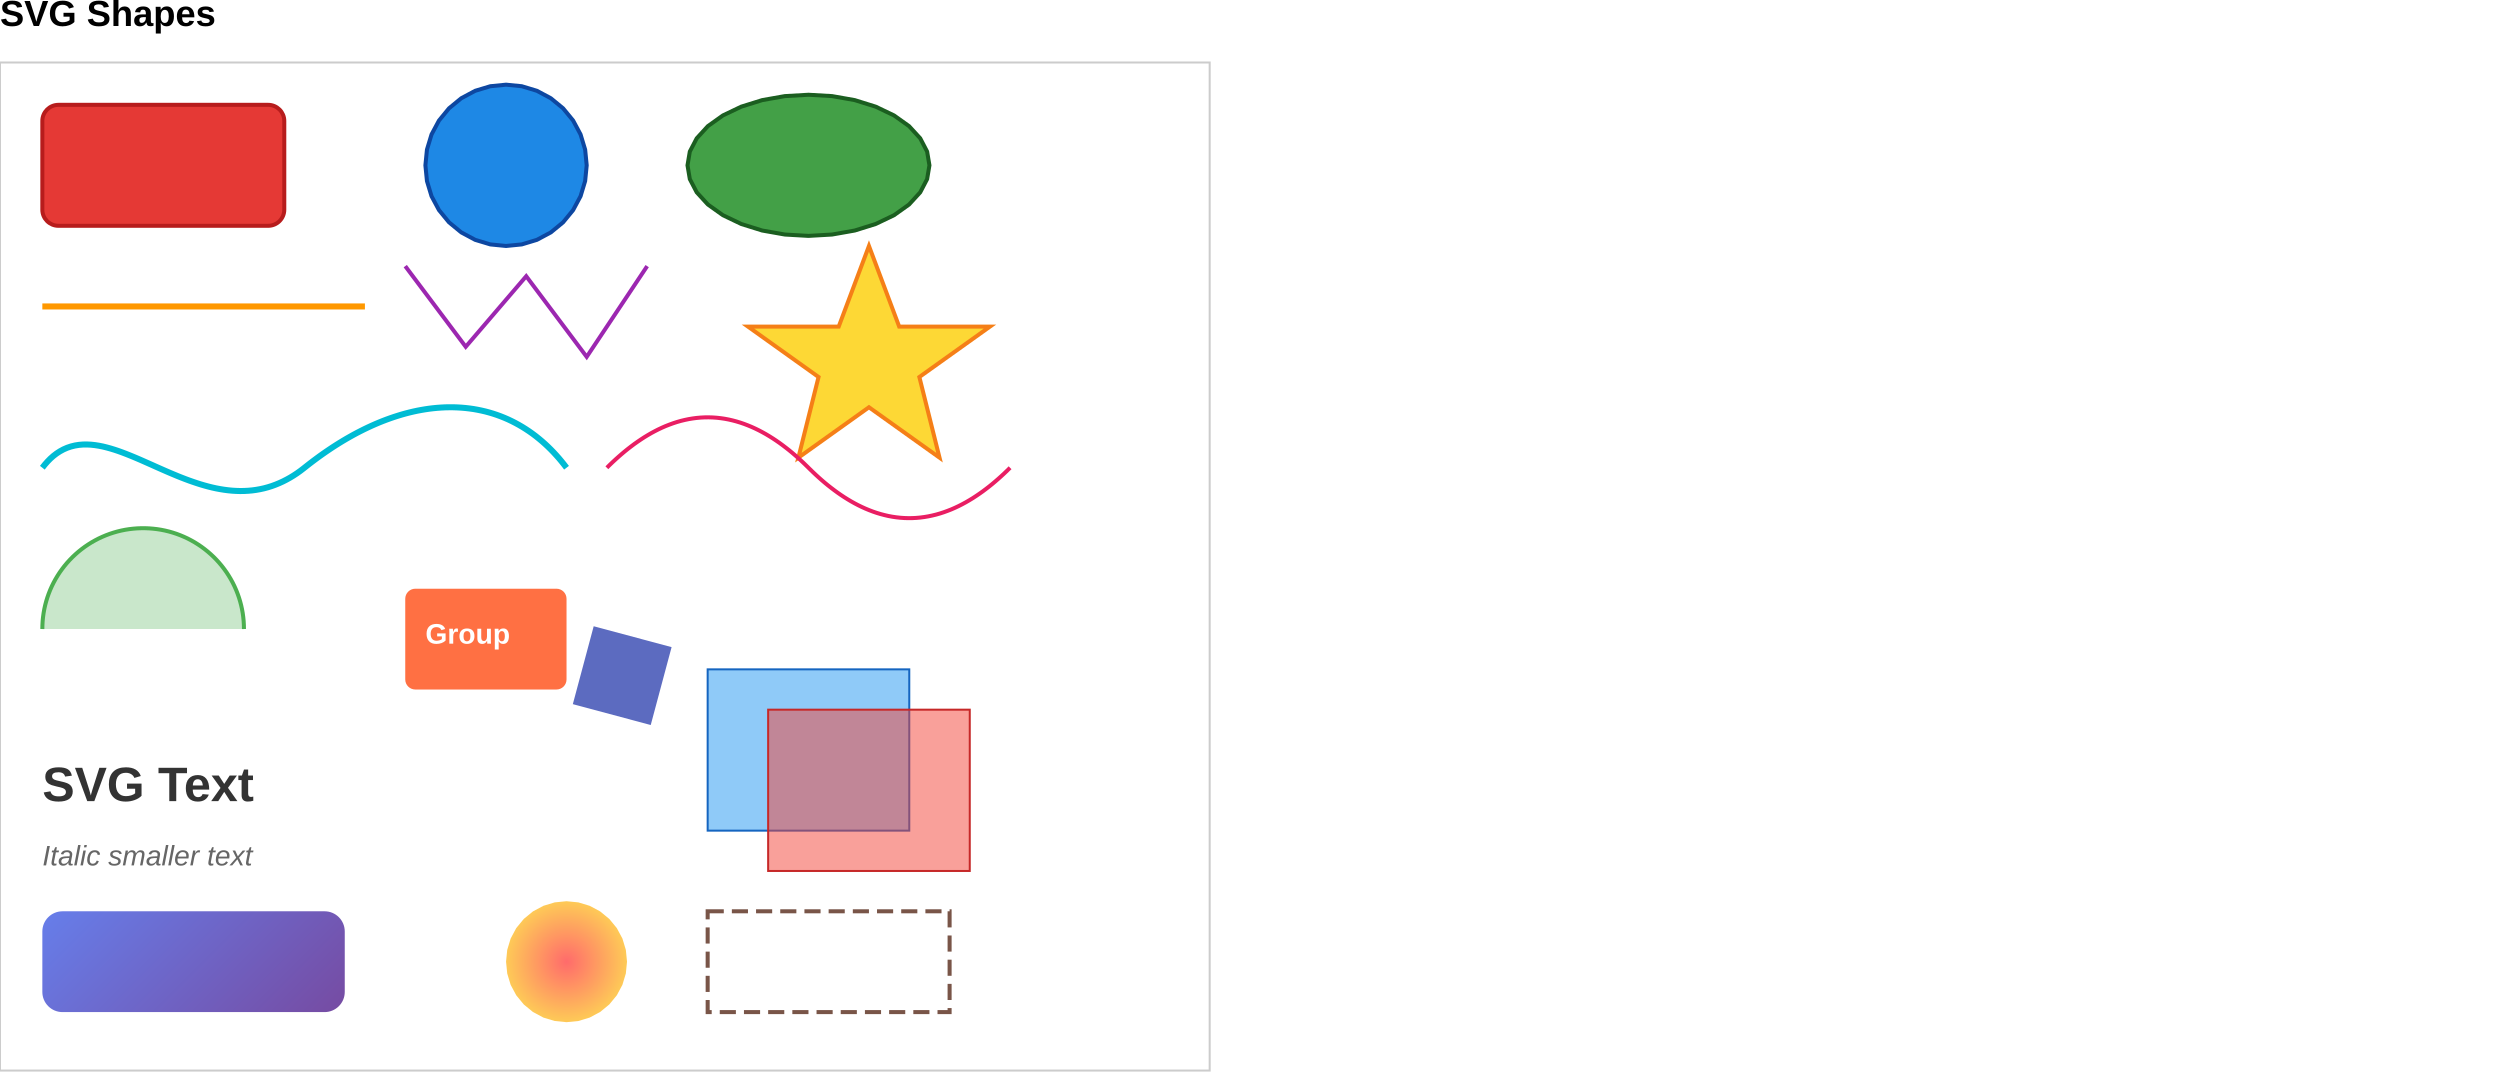
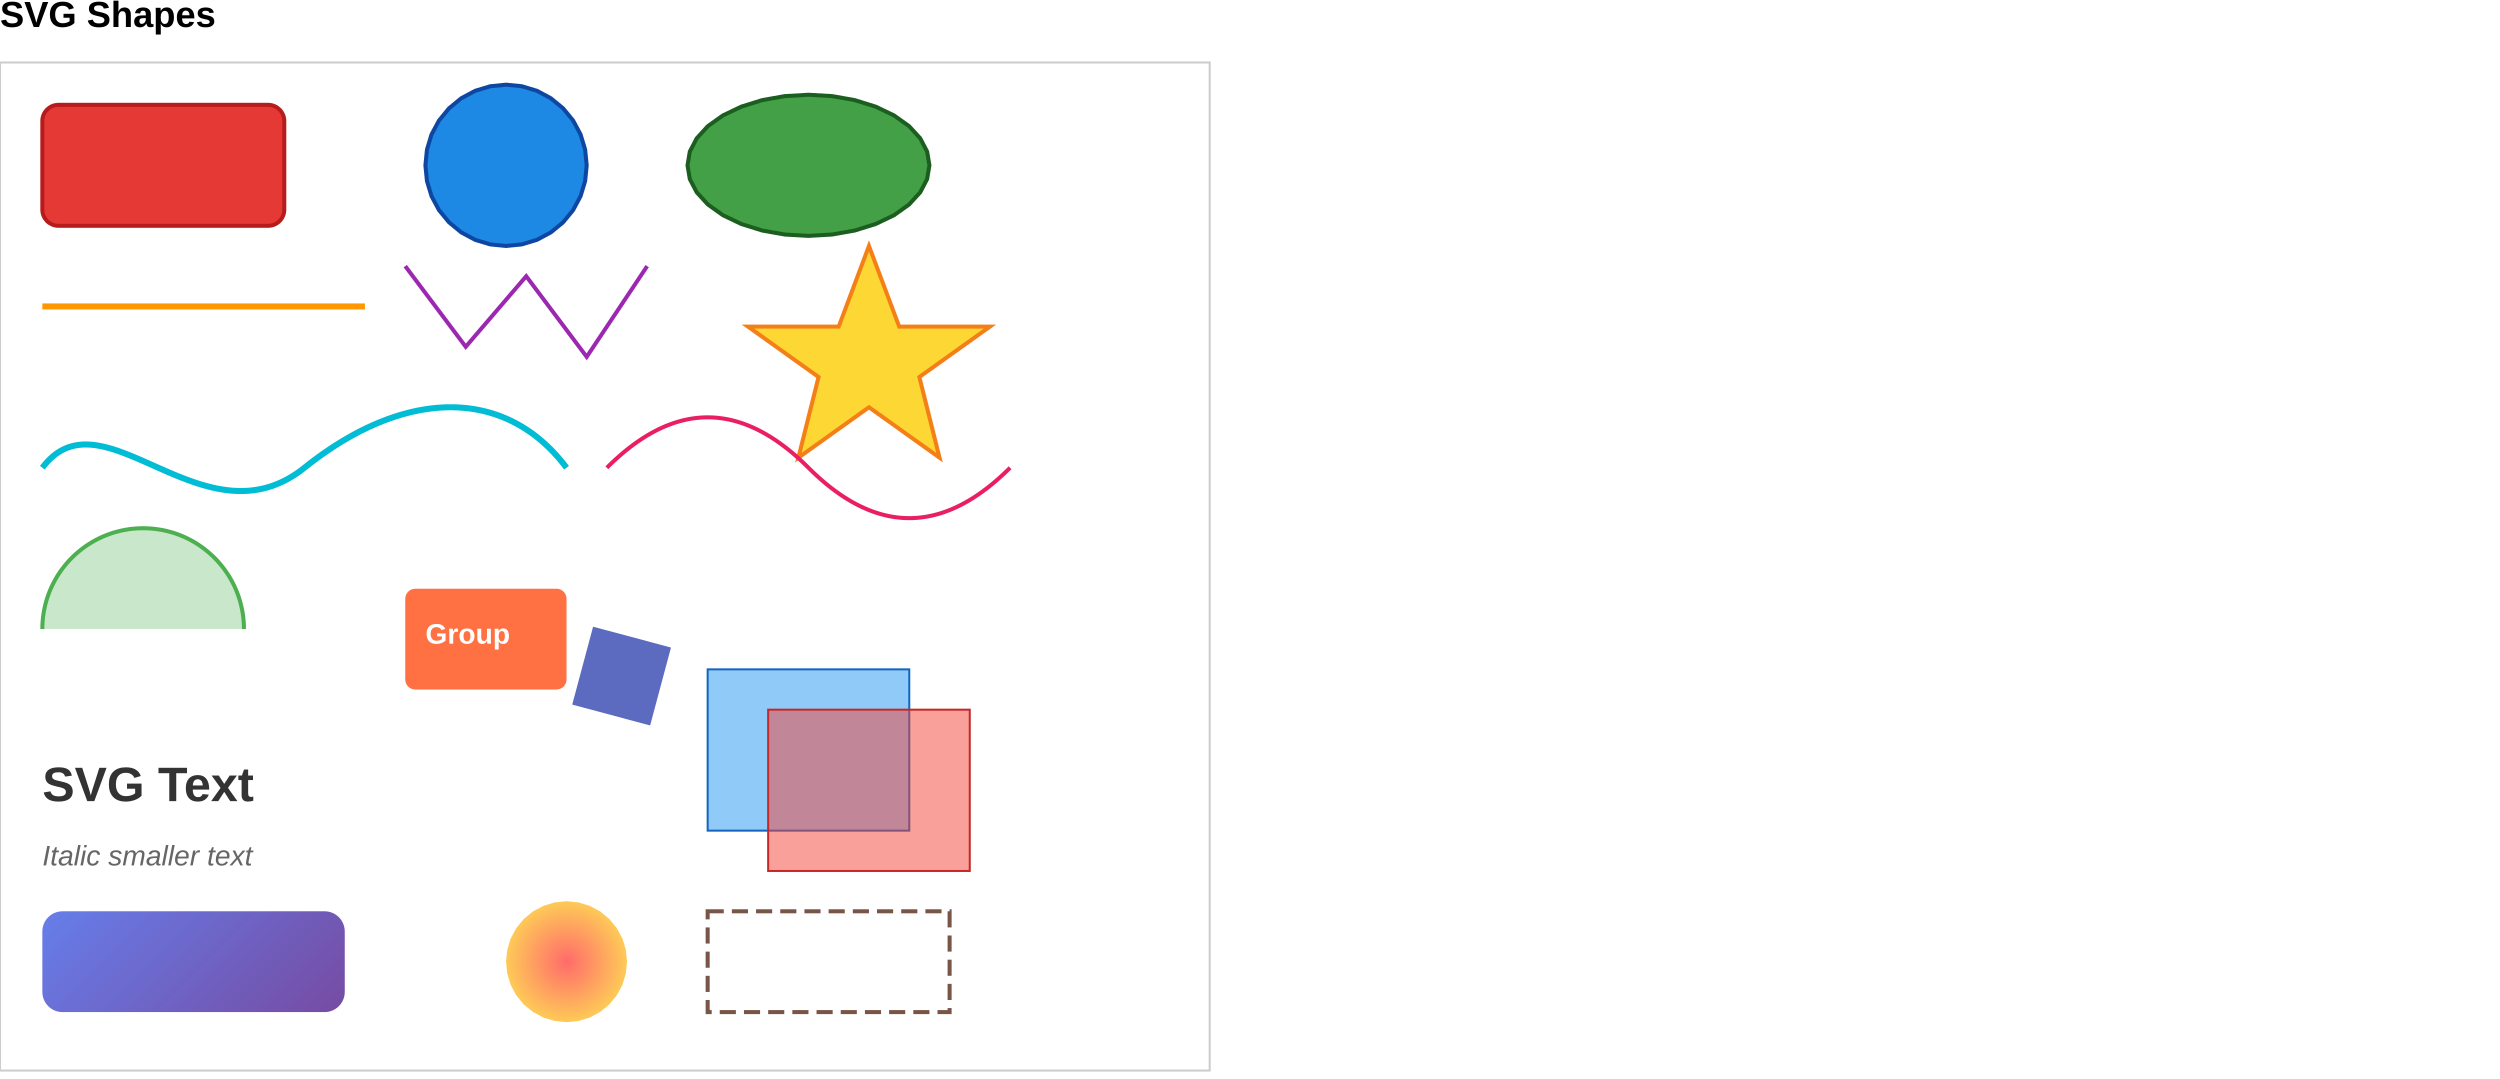
<svg xmlns="http://www.w3.org/2000/svg" width="1240" height="535" viewBox="0 0 1240 535">
  <defs>
    <linearGradient id="lg1" x1="46" y1="427" x2="146" y2="527" gradientUnits="userSpaceOnUse">
      <stop offset="0%" stop-color="rgb(102, 126, 234)" />
      <stop offset="100%" stop-color="rgb(118, 75, 162)" />
    </linearGradient>
    <radialGradient id="rg2" cx="281" cy="477" r="30" gradientUnits="userSpaceOnUse">
      <stop offset="0%" stop-color="rgb(255, 107, 107)" />
      <stop offset="100%" stop-color="rgb(254, 202, 87)" />
    </radialGradient>
  </defs>
-   <text x="0" y="1" fill="rgb(0, 0, 0)" dominant-baseline="text-before-edge" font-weight="700" font-size="18px" font-family="Arial">SVG Shapes</text>
+   <text x="0" y="1.5" fill="rgb(0, 0, 0)" dominant-baseline="text-before-edge" font-weight="700" font-size="18px" font-family="Arial">SVG Shapes</text>
  <path d="M0,31 L600,31 L600,531 L0,531 Z" fill="none" stroke="rgb(204, 204, 204)" stroke-width="1" />
  <rect x="21" y="52" width="120" height="60" rx="8" ry="8" fill="rgb(229, 57, 53)" stroke="rgb(183, 28, 28)" stroke-width="2" />
  <path d="M291,82 L290.23,89.8 L287.96,97.31 L284.26,104.22 L279.28,110.28 L273.22,115.26 L266.31,118.96 L258.8,121.23 L251,122 L243.2,121.23 L235.69,118.96 L228.78,115.26 L222.72,110.28 L217.74,104.22 L214.04,97.31 L211.77,89.8 L211,82 L211.77,74.2 L214.04,66.69 L217.74,59.78 L222.72,53.72 L228.78,48.74 L235.69,45.04 L243.2,42.77 L251,42 L258.8,42.77 L266.31,45.04 L273.22,48.74 L279.28,53.72 L284.26,59.78 L287.96,66.69 L290.23,74.2 Z" fill="rgb(30, 136, 229)" stroke="rgb(13, 71, 161)" stroke-width="2" />
  <path d="M461,82 L459.85,88.83 L456.43,95.39 L450.89,101.44 L443.43,106.75 L434.33,111.1 L423.96,114.34 L412.71,116.33 L401,117 L389.29,116.33 L378.04,114.34 L367.67,111.1 L358.57,106.75 L351.11,101.44 L345.57,95.39 L342.15,88.83 L341,82 L342.15,75.17 L345.57,68.61 L351.11,62.56 L358.57,57.25 L367.67,52.9 L378.04,49.66 L389.29,47.67 L401,47 L412.71,47.67 L423.96,49.66 L434.33,52.9 L443.43,57.25 L450.89,62.56 L456.43,68.61 L459.85,75.17 Z" fill="rgb(67, 160, 71)" stroke="rgb(27, 94, 32)" stroke-width="2" />
  <path d="M21,152 L181,152" fill="rgb(0, 0, 0)" stroke="rgb(255, 152, 0)" stroke-width="3" />
  <path d="M201,132 L231,172 L261,137 L291,177 L321,132" fill="none" stroke="rgb(156, 39, 176)" stroke-width="2" />
  <path d="M431,122 L446,162 L491,162 L456,187 L466,227 L431,202 L396,227 L406,187 L371,162 L416,162 Z" fill="rgb(253, 216, 53)" stroke="rgb(245, 127, 23)" stroke-width="2" />
-   <path d="M21,232 L22.24,230.43 L23.56,228.93 L24.96,227.5 L26.45,226.17 L28.04,224.95 L29.71,223.86 L31.47,222.9 L33.3,222.1 L35.19,221.46 L37.13,220.98 L39.1,220.66 L41.09,220.49 L43.09,220.46 L45.09,220.56 L47.08,220.77 L49.05,221.08 L51.01,221.47 L52.96,221.95 L54.88,222.48 L56.8,223.07 L58.69,223.7 L60.57,224.38 L62.44,225.09 L64.3,225.83 L66.15,226.58 L67.99,227.36 L69.83,228.15 L71.66,228.96 L73.49,229.77 L75.32,230.58 L77.14,231.4 L78.97,232.21 L80.8,233.02 L82.63,233.82 L84.47,234.61 L86.31,235.38 L88.16,236.15 L90.02,236.89 L91.88,237.61 L93.76,238.31 L95.64,238.97 L97.54,239.61 L99.44,240.22 L101.36,240.78 L103.29,241.31 L105.23,241.79 L107.18,242.22 L109.15,242.59 L111.12,242.91 L113.1,243.17 L115.09,243.37 L117.09,243.49 L119.09,243.55 L121.09,243.52 L123.08,243.42 L125.08,243.24 L127.06,242.97 L129.03,242.62 L130.98,242.19 L132.91,241.67 L134.82,241.07 L136.7,240.38 L138.54,239.62 L140.36,238.79 L142.14,237.88 L143.89,236.91 L145.6,235.87 L147.27,234.77 L148.9,233.61 L150.49,232.4 L152.06,231.16 L153.63,229.93 L155.22,228.72 L156.83,227.52 L158.44,226.34 L160.07,225.18 L161.71,224.04 L163.37,222.92 L165.03,221.81 L166.72,220.73 L168.41,219.67 L170.12,218.63 L171.84,217.61 L173.58,216.62 L175.32,215.65 L177.09,214.7 L178.86,213.79 L180.65,212.89 L182.45,212.03 L184.27,211.19 L186.1,210.38 L187.94,209.6 L189.8,208.85 L191.66,208.14 L193.54,207.46 L195.43,206.81 L197.34,206.2 L199.25,205.62 L201.18,205.08 L203.11,204.58 L205.06,204.12 L207.02,203.7 L208.98,203.33 L210.95,203 L212.93,202.71 L214.92,202.47 L216.91,202.28 L218.9,202.14 L220.9,202.04 L222.9,202 L224.9,202.01 L226.9,202.08 L228.89,202.2 L230.88,202.37 L232.87,202.6 L234.85,202.88 L236.82,203.23 L238.78,203.63 L240.73,204.08 L242.66,204.6 L244.57,205.17 L246.47,205.8 L248.35,206.49 L250.2,207.23 L252.04,208.03 L253.85,208.89 L255.63,209.8 L257.38,210.76 L259.11,211.77 L260.8,212.83 L262.47,213.94 L264.1,215.09 L265.7,216.29 L267.26,217.54 L268.79,218.82 L270.29,220.15 L271.75,221.51 L273.18,222.92 L274.57,224.35 L275.92,225.82 L277.25,227.32 L278.53,228.85 L279.78,230.41 L281,232" fill="none" stroke="rgb(0, 188, 212)" stroke-width="3" />
-   <path d="M301,232 L302.42,230.6 L303.86,229.22 L305.33,227.86 L306.81,226.53 L308.32,225.22 L309.85,223.93 L311.4,222.68 L312.98,221.46 L314.58,220.26 L316.21,219.11 L317.86,217.99 L319.53,216.9 L321.24,215.86 L322.96,214.86 L324.72,213.91 L326.5,213 L328.3,212.15 L330.13,211.35 L331.99,210.62 L333.86,209.94 L335.76,209.32 L337.68,208.77 L339.62,208.3 L341.57,207.89 L343.54,207.56 L345.52,207.3 L347.51,207.12 L349.5,207.02 L351.5,207 L353.49,207.06 L355.49,207.2 L357.47,207.42 L359.44,207.71 L361.41,208.08 L363.35,208.53 L365.28,209.04 L367.19,209.62 L369.08,210.27 L370.94,210.98 L372.79,211.75 L374.6,212.57 L376.4,213.45 L378.16,214.38 L379.9,215.35 L381.62,216.38 L383.31,217.44 L384.97,218.54 L386.61,219.68 L388.22,220.86 L389.81,222.07 L391.38,223.3 L392.92,224.57 L394.44,225.87 L395.93,227.19 L397.41,228.54 L398.86,229.91 L400.29,231.3 L401.71,232.7 L403.14,234.09 L404.59,235.46 L406.07,236.81 L407.56,238.13 L409.08,239.43 L410.62,240.7 L412.19,241.93 L413.78,243.14 L415.39,244.32 L417.03,245.46 L418.69,246.56 L420.38,247.62 L422.1,248.65 L423.84,249.62 L425.6,250.55 L427.4,251.43 L429.21,252.25 L431.06,253.02 L432.92,253.73 L434.81,254.38 L436.72,254.96 L438.65,255.47 L440.59,255.92 L442.56,256.29 L444.53,256.58 L446.51,256.8 L448.51,256.94 L450.5,257 L452.5,256.98 L454.49,256.88 L456.48,256.7 L458.46,256.44 L460.43,256.11 L462.38,255.7 L464.32,255.23 L466.24,254.68 L468.14,254.06 L470.01,253.38 L471.87,252.65 L473.7,251.85 L475.5,251 L477.28,250.09 L479.04,249.14 L480.76,248.14 L482.47,247.1 L484.14,246.01 L485.79,244.89 L487.42,243.74 L489.02,242.54 L490.6,241.32 L492.15,240.07 L493.68,238.78 L495.19,237.47 L496.67,236.14 L498.14,234.78 L499.58,233.4 L501,232" fill="none" stroke="rgb(233, 30, 99)" stroke-width="2" />
-   <path d="M21,312 L21.04,310.01 L21.15,308.03 L21.35,306.05 L21.62,304.08 L21.97,302.12 L22.4,300.18 L22.91,298.25 L23.49,296.35 L24.15,294.48 L24.88,292.63 L25.69,290.81 L26.57,289.02 L27.52,287.28 L28.54,285.57 L29.62,283.9 L30.78,282.28 L31.99,280.7 L33.26,279.18 L34.6,277.7 L35.99,276.28 L37.44,274.92 L38.94,273.61 L40.49,272.37 L42.09,271.18 L43.73,270.07 L45.42,269.01 L47.15,268.03 L48.91,267.11 L50.72,266.27 L52.55,265.5 L54.41,264.8 L56.3,264.18 L58.21,263.63 L60.15,263.16 L62.1,262.77 L64.06,262.46 L66.04,262.23 L68.02,262.07 L70.01,261.99 L71.99,261.99 L73.98,262.07 L75.96,262.23 L77.94,262.46 L79.9,262.77 L81.85,263.16 L83.79,263.63 L85.7,264.18 L87.59,264.8 L89.45,265.5 L91.28,266.27 L93.09,267.11 L94.85,268.03 L96.58,269.01 L98.27,270.07 L99.91,271.18 L101.51,272.37 L103.06,273.61 L104.56,274.92 L106.01,276.28 L107.4,277.7 L108.74,279.18 L110.01,280.7 L111.22,282.28 L112.38,283.9 L113.46,285.57 L114.48,287.28 L115.43,289.02 L116.31,290.81 L117.12,292.63 L117.85,294.48 L118.51,296.35 L119.09,298.25 L119.6,300.18 L120.03,302.12 L120.38,304.08 L120.65,306.05 L120.85,308.03 L120.96,310.01 L121,312" fill="rgba(76, 175, 80, 0.3)" stroke="rgb(76, 175, 80)" stroke-width="2" />
+   <path d="M21,232 L22.24,230.43 L23.56,228.93 L24.96,227.5 L26.45,226.17 L28.04,224.95 L29.71,223.86 L31.47,222.9 L33.3,222.1 L35.19,221.46 L37.13,220.98 L39.1,220.66 L41.09,220.49 L43.09,220.46 L45.09,220.56 L47.08,220.77 L49.05,221.08 L51.01,221.47 L52.96,221.95 L54.88,222.48 L56.8,223.07 L58.69,223.7 L60.57,224.38 L62.44,225.09 L64.3,225.83 L66.15,226.58 L67.99,227.36 L69.83,228.15 L71.66,228.96 L73.49,229.77 L75.32,230.58 L77.14,231.4 L78.97,232.21 L80.8,233.02 L82.63,233.82 L84.47,234.61 L86.31,235.38 L88.16,236.15 L90.02,236.89 L91.88,237.61 L93.76,238.31 L95.64,238.97 L97.54,239.61 L99.44,240.22 L101.36,240.78 L103.29,241.31 L105.23,241.79 L107.18,242.22 L109.15,242.59 L111.12,242.91 L113.1,243.17 L115.09,243.37 L117.09,243.49 L119.09,243.55 L121.09,243.52 L123.08,243.42 L125.08,243.24 L127.06,242.97 L129.03,242.62 L130.98,242.19 L132.91,241.67 L134.82,241.07 L136.7,240.38 L138.54,239.62 L140.36,238.79 L142.14,237.88 L143.89,236.91 L145.6,235.87 L147.27,234.77 L148.9,233.61 L150.49,232.4 L152.06,231.16 L153.63,229.93 L155.22,228.72 L156.83,227.52 L158.44,226.34 L160.07,225.18 L161.71,224.04 L163.37,222.92 L165.03,221.81 L166.72,220.73 L168.41,219.67 L170.12,218.63 L171.84,217.61 L173.58,216.62 L175.32,215.65 L177.09,214.7 L178.86,213.78 L180.65,212.89 L182.45,212.03 L184.27,211.19 L186.1,210.38 L187.94,209.6 L189.8,208.85 L191.66,208.14 L193.54,207.46 L195.43,206.81 L197.34,206.2 L199.25,205.62 L201.18,205.08 L203.11,204.58 L205.06,204.12 L207.02,203.7 L208.98,203.33 L210.95,203 L212.93,202.71 L214.92,202.47 L216.91,202.28 L218.9,202.14 L220.9,202.04 L222.9,202 L224.9,202.01 L226.9,202.08 L228.89,202.2 L230.88,202.37 L232.87,202.6 L234.85,202.88 L236.82,203.23 L238.78,203.63 L240.73,204.08 L242.66,204.6 L244.57,205.17 L246.47,205.8 L248.35,206.49 L250.2,207.23 L252.04,208.03 L253.85,208.89 L255.63,209.8 L257.38,210.76 L259.11,211.77 L260.8,212.83 L262.47,213.94 L264.1,215.09 L265.7,216.29 L267.26,217.54 L268.79,218.82 L270.29,220.15 L271.75,221.51 L273.18,222.92 L274.57,224.35 L275.92,225.82 L277.25,227.32 L278.53,228.85 L279.78,230.41 L281,232" fill="none" stroke="rgb(0, 188, 212)" stroke-width="3" />
+   <path d="M301,232 L302.42,230.6 L303.86,229.22 L305.33,227.86 L306.81,226.53 L308.32,225.22 L309.85,223.93 L311.4,222.68 L312.98,221.46 L314.58,220.26 L316.21,219.11 L317.86,217.99 L319.53,216.9 L321.24,215.86 L322.96,214.86 L324.72,213.91 L326.5,213 L328.3,212.15 L330.13,211.35 L331.99,210.62 L333.86,209.94 L335.76,209.32 L337.68,208.77 L339.62,208.3 L341.57,207.89 L343.54,207.56 L345.52,207.3 L347.51,207.12 L349.5,207.02 L351.5,207 L353.49,207.06 L355.49,207.2 L357.47,207.42 L359.44,207.71 L361.41,208.08 L363.35,208.53 L365.28,209.04 L367.19,209.62 L369.08,210.27 L370.94,210.98 L372.79,211.75 L374.6,212.57 L376.4,213.45 L378.16,214.38 L379.9,215.35 L381.62,216.38 L383.31,217.44 L384.97,218.54 L386.61,219.68 L388.22,220.86 L389.81,222.06 L391.38,223.3 L392.92,224.57 L394.44,225.87 L395.93,227.19 L397.41,228.54 L398.86,229.91 L400.29,231.3 L401.71,232.7 L403.14,234.09 L404.59,235.46 L406.07,236.81 L407.56,238.13 L409.08,239.43 L410.62,240.7 L412.19,241.94 L413.78,243.14 L415.39,244.32 L417.03,245.46 L418.69,246.56 L420.38,247.62 L422.1,248.65 L423.84,249.62 L425.6,250.55 L427.4,251.43 L429.21,252.25 L431.06,253.02 L432.92,253.73 L434.81,254.38 L436.72,254.96 L438.65,255.47 L440.59,255.92 L442.56,256.29 L444.53,256.58 L446.51,256.8 L448.51,256.94 L450.5,257 L452.5,256.98 L454.49,256.88 L456.48,256.7 L458.46,256.44 L460.43,256.11 L462.38,255.7 L464.32,255.23 L466.24,254.68 L468.14,254.06 L470.01,253.38 L471.87,252.65 L473.7,251.85 L475.5,251 L477.28,250.09 L479.04,249.14 L480.76,248.14 L482.47,247.1 L484.14,246.01 L485.79,244.89 L487.42,243.74 L489.02,242.54 L490.6,241.32 L492.15,240.07 L493.68,238.78 L495.19,237.47 L496.67,236.14 L498.14,234.78 L499.58,233.4 L501,232" fill="none" stroke="rgb(233, 30, 99)" stroke-width="2" />
+   <path d="M21,312 L21.04,310.01 L21.16,308.03 L21.35,306.05 L21.62,304.08 L21.98,302.12 L22.41,300.18 L22.91,298.26 L23.5,296.36 L24.16,294.48 L24.89,292.63 L25.7,290.81 L26.58,289.03 L27.53,287.28 L28.54,285.58 L29.63,283.91 L30.78,282.29 L32,280.71 L33.27,279.19 L34.61,277.71 L36,276.29 L37.45,274.93 L38.95,273.63 L40.5,272.38 L42.09,271.2 L43.74,270.08 L45.43,269.03 L47.15,268.04 L48.92,267.13 L50.72,266.28 L52.55,265.51 L54.41,264.82 L56.3,264.19 L58.22,263.65 L60.15,263.18 L62.1,262.79 L64.06,262.48 L66.04,262.24 L68.02,262.09 L70.01,262.01 L71.99,262.01 L73.98,262.09 L75.96,262.24 L77.94,262.48 L79.9,262.79 L81.85,263.18 L83.78,263.65 L85.7,264.19 L87.59,264.82 L89.45,265.51 L91.28,266.28 L93.08,267.13 L94.85,268.04 L96.57,269.03 L98.26,270.08 L99.91,271.2 L101.5,272.38 L103.05,273.63 L104.55,274.93 L106,276.29 L107.39,277.71 L108.73,279.19 L110,280.71 L111.22,282.29 L112.37,283.91 L113.46,285.58 L114.47,287.28 L115.42,289.03 L116.3,290.81 L117.11,292.63 L117.84,294.48 L118.5,296.36 L119.09,298.26 L119.59,300.18 L120.02,302.12 L120.38,304.08 L120.65,306.05 L120.84,308.03 L120.96,310.01 L121,312" fill="rgba(76, 175, 80, 0.3)" stroke="rgb(76, 175, 80)" stroke-width="2" />
  <rect x="201" y="292" width="80" height="50" rx="5" ry="5" fill="rgb(255, 112, 67)" />
  <text x="211" y="310" fill="rgb(255, 255, 255)" dominant-baseline="text-before-edge" font-weight="700" font-size="14px" font-family="Arial">Group</text>
-   <path d="M294.47,310.62 L333.11,320.98 L322.76,359.61 L284.12,349.26 Z" fill="rgb(92, 107, 192)" />
+   <path d="M294.17,310.84 L332.81,321.19 L322.46,359.83 L283.82,349.48 Z" fill="rgb(92, 107, 192)" />
  <text x="21" y="381.5" fill="rgb(51, 51, 51)" dominant-baseline="text-before-edge" font-weight="700" font-size="24px" font-family="Arial">SVG Text</text>
  <text x="21" y="420" fill="rgb(102, 102, 102)" dominant-baseline="text-before-edge" font-style="italic" font-size="14px" font-family="Arial">Italic smaller text</text>
  <rect x="21" y="452" width="150" height="50" rx="10" ry="10" fill="url(#lg1)" />
  <path d="M311,477 L310.42,482.85 L308.72,488.48 L305.94,493.67 L302.21,498.21 L297.67,501.94 L292.48,504.72 L286.85,506.42 L281,507 L275.15,506.42 L269.52,504.72 L264.33,501.94 L259.79,498.21 L256.06,493.67 L253.28,488.48 L251.58,482.85 L251,477 L251.58,471.15 L253.28,465.52 L256.06,460.33 L259.79,455.79 L264.33,452.06 L269.52,449.28 L275.15,447.58 L281,447 L286.85,447.58 L292.48,449.28 L297.67,452.06 L302.21,455.79 L305.94,460.33 L308.72,465.52 L310.42,471.15 Z" fill="url(#rg2)" />
  <path d="M351,332 L451,332 L451,412 L351,412 Z" fill="rgba(33, 150, 243, 0.5)" stroke="rgb(21, 101, 192)" stroke-width="1" />
  <path d="M381,352 L481,352 L481,432 L381,432 Z" fill="rgba(244, 67, 54, 0.5)" stroke="rgb(198, 40, 40)" stroke-width="1" />
  <path d="M351,452 L471,452 L471,502 L351,502 Z" fill="none" stroke="rgb(121, 85, 72)" stroke-width="2" stroke-dasharray="8,4" />
</svg>
